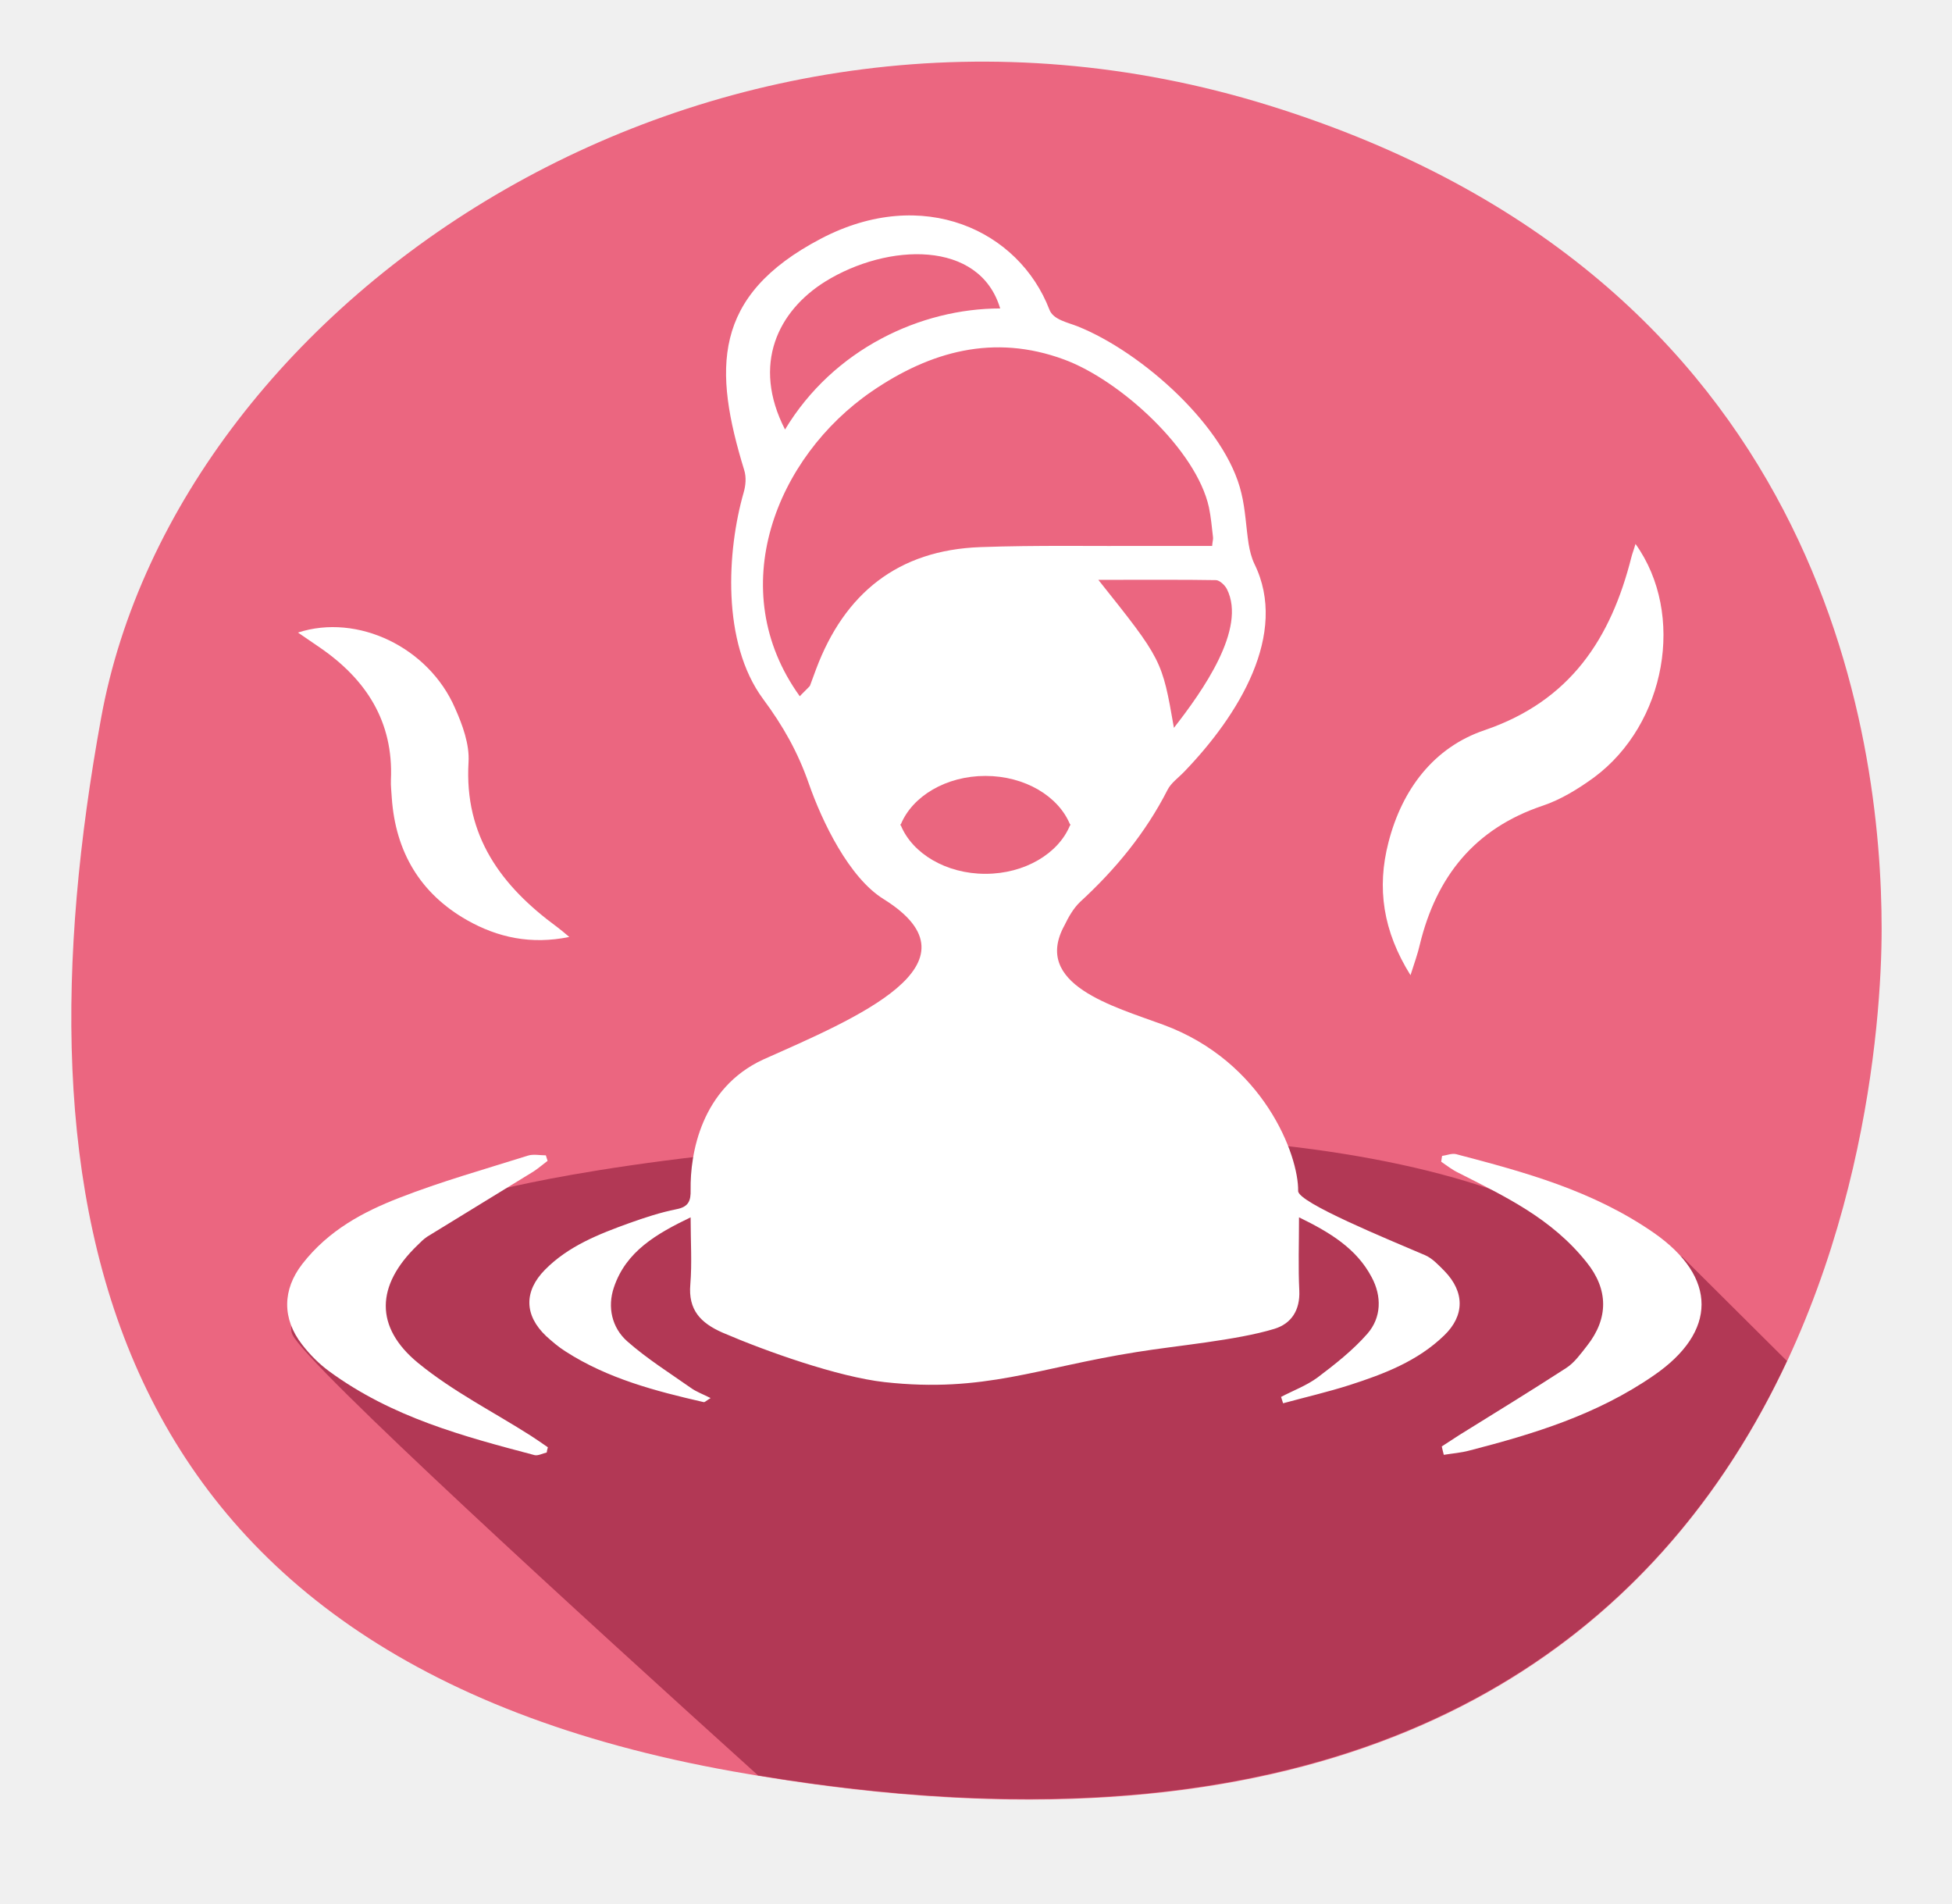
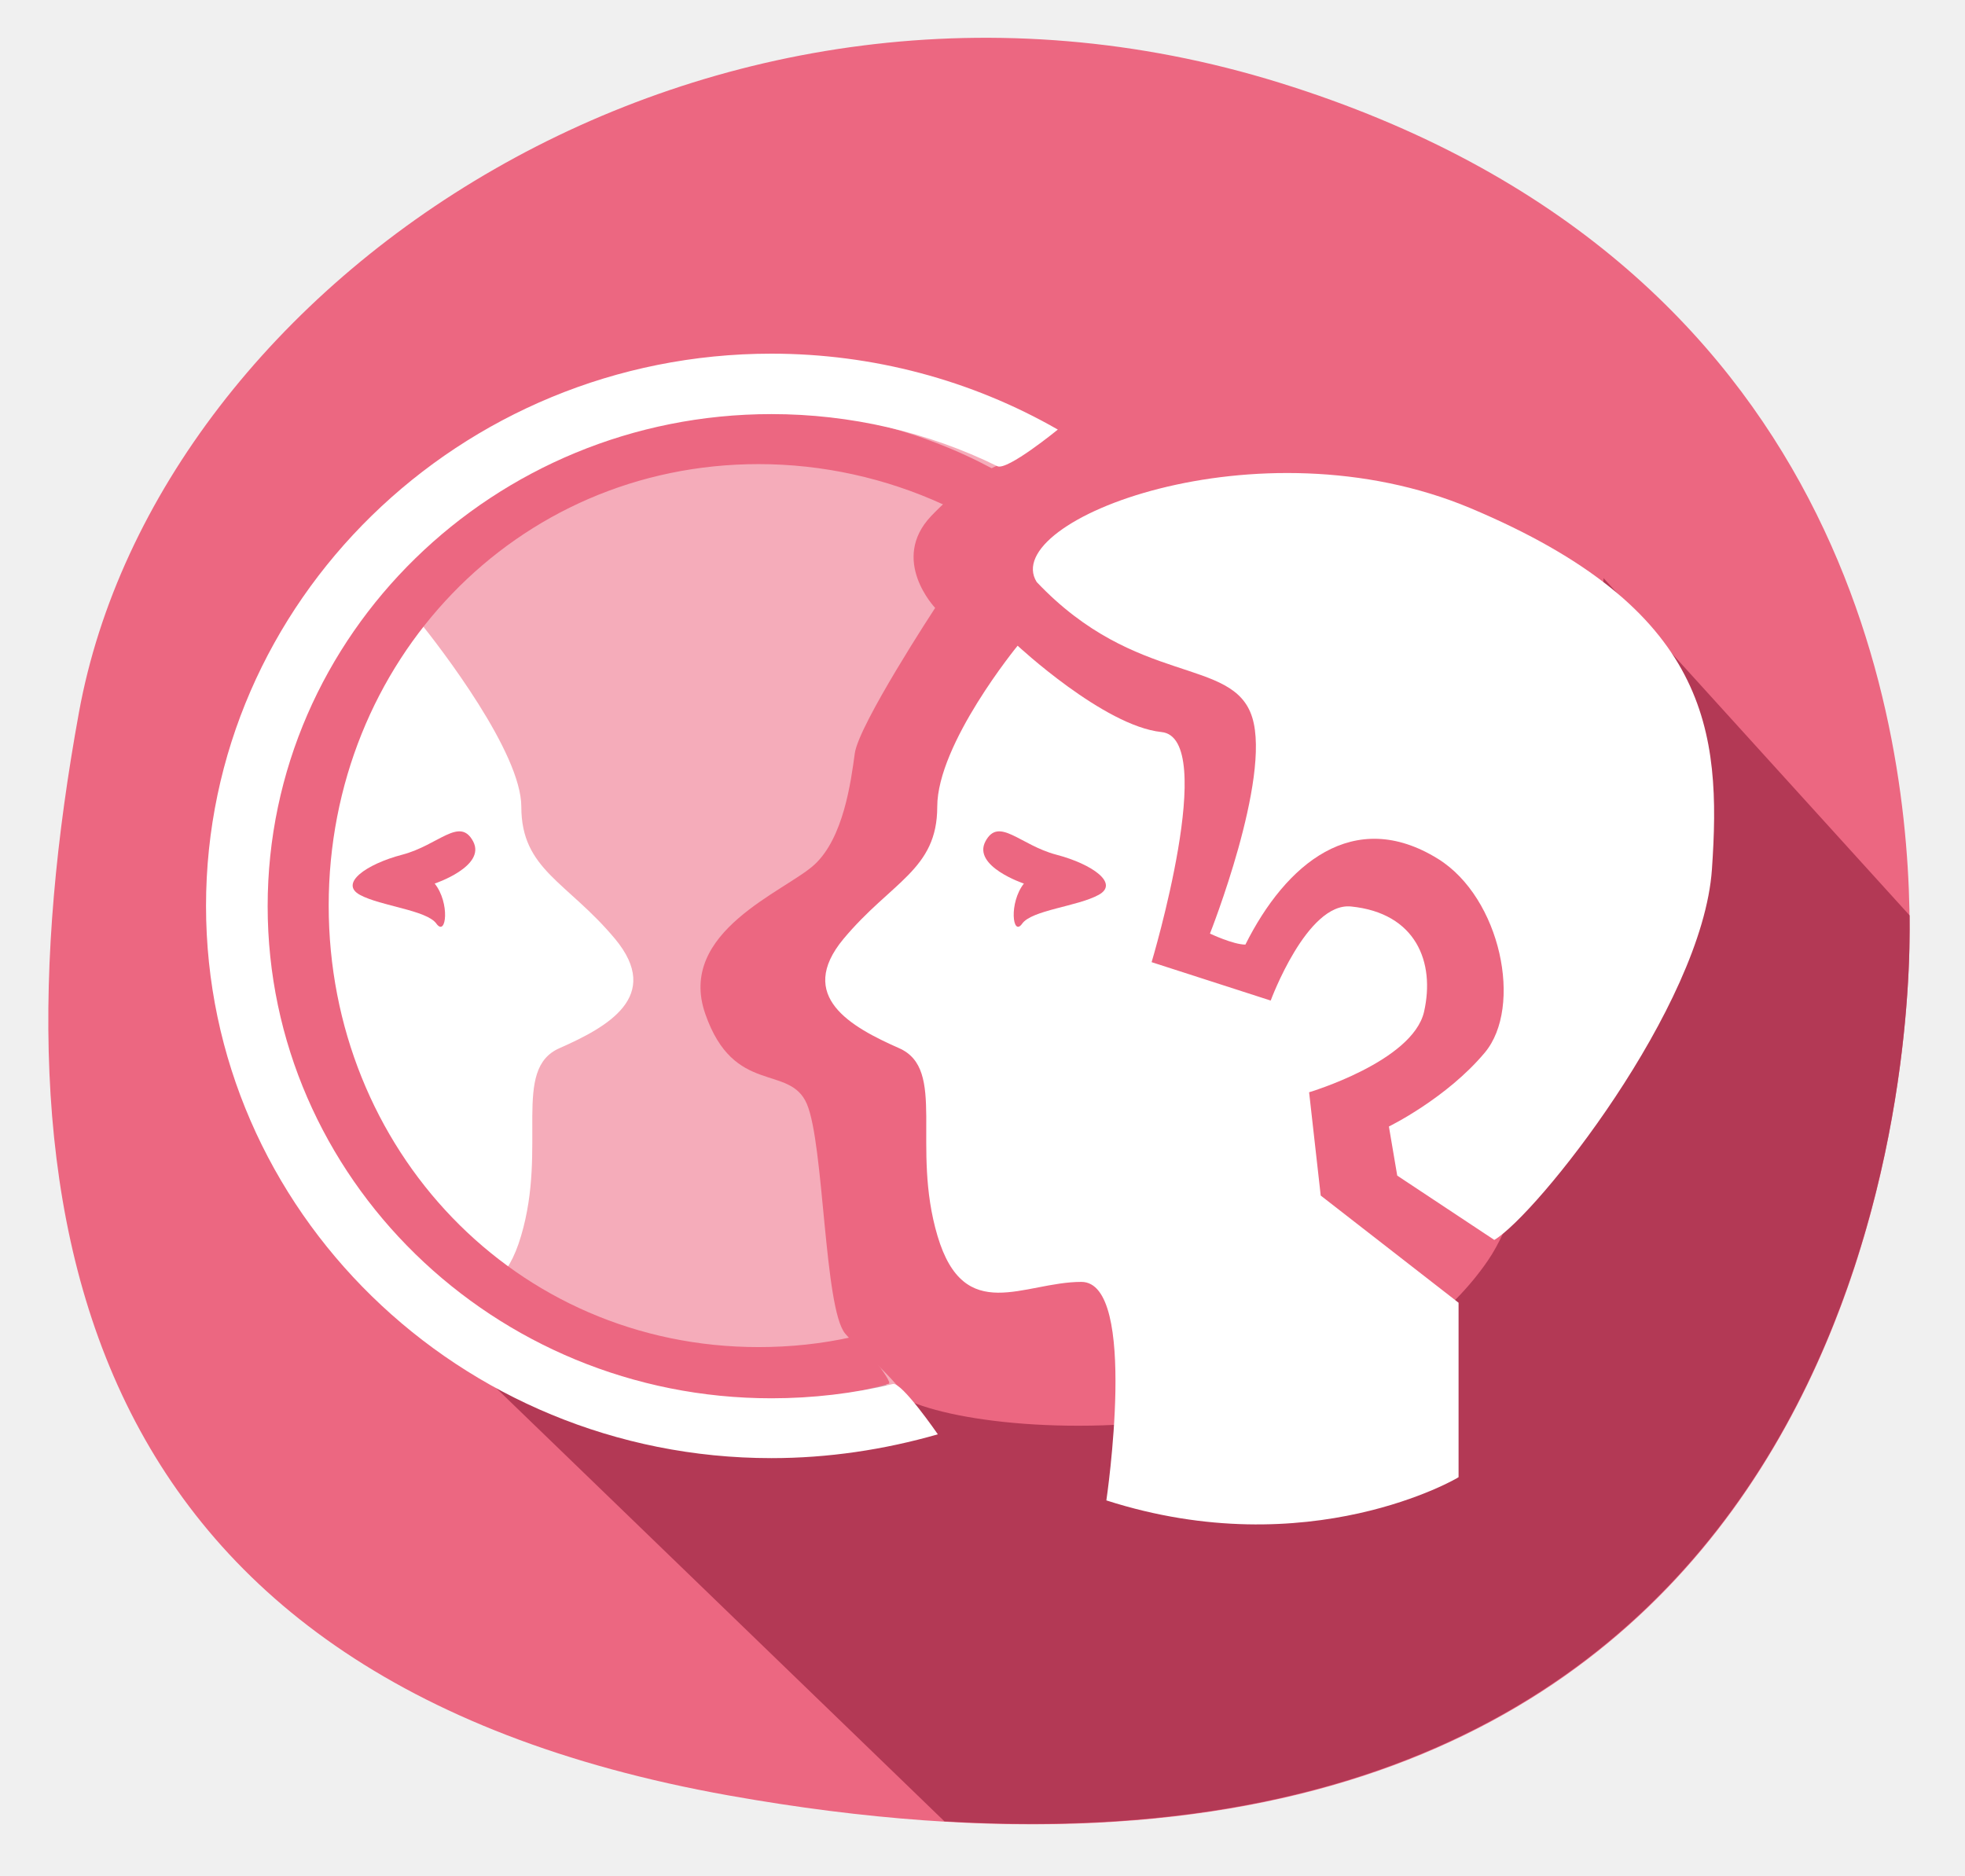
- <svg xmlns="http://www.w3.org/2000/svg" version="1.1" id="Calque_1" x="0px" y="0px" viewBox="0 0 67.41 65.72" style="enable-background:new 0 0 67.41 65.72;" xml:space="preserve">
-   <style type="text/css">
- 	.st0{fill:#EB6680;}
- 	.st1{fill:#B23855;}
- 	.st2{fill:#FFFFFF;}
- 	.st3{fill:#EA667F;}
- </style>
-   <g>
-     <path class="st0" d="M25.31,61.16C3.09,57.2,0.47,41.36,3.49,24.8C6.13,10.25,24.65-2.31,43.82,3.64s21.16,21.82,21.16,28.43   S62.34,67.78,25.31,61.16z" />
-     <path class="st1" d="M61.71,46.99l-3.62-3.6c0,0-2.25-0.75-6.18-2.18c-4.35-1.59-10.32-2.15-16.61-2.01   c-11.95,0.25-18.12,1.89-18.12,1.89s-7.77,3.48-7.08,4.99c0.48,1.04,10.13,9.85,16.08,15.22C47.84,64.88,57.47,56.06,61.71,46.99z" />
-     <path class="st2" d="M10.29,21.84c0.29,0.2,0.53,0.36,0.76,0.52c1.6,1.1,2.54,2.56,2.45,4.56c-0.01,0.21,0.02,0.42,0.03,0.63   c0.13,1.86,0.98,3.3,2.6,4.22c1.06,0.6,2.21,0.85,3.53,0.58c-0.2-0.17-0.31-0.26-0.43-0.35c-1.92-1.41-3.2-3.13-3.05-5.68   c0.04-0.62-0.21-1.3-0.47-1.88C14.8,22.35,12.35,21.17,10.29,21.84z M56.48,18.78c-0.06,0.21-0.11,0.33-0.14,0.45   c-0.71,2.82-2.11,4.97-5.07,5.98c-1.75,0.59-2.85,2.04-3.32,3.87c-0.41,1.58-0.19,3.07,0.76,4.59c0.14-0.44,0.25-0.74,0.32-1.05   c0.57-2.35,1.89-4.01,4.24-4.8c0.63-0.21,1.23-0.58,1.78-0.98C57.53,25,58.22,21.21,56.48,18.78z" />
-     <path class="st2" d="M18.88,50.15c-0.14,0.03-0.3,0.12-0.42,0.09c-2.46-0.65-4.92-1.3-7.1-2.9c-0.34-0.25-0.66-0.57-0.93-0.92   c-0.69-0.89-0.68-1.89,0.01-2.78c0.91-1.17,2.11-1.8,3.34-2.28c1.46-0.57,2.96-0.99,4.45-1.46c0.19-0.06,0.41-0.01,0.62-0.01   c0.02,0.06,0.04,0.13,0.06,0.19c-0.16,0.12-0.32,0.26-0.49,0.37c-1.22,0.75-2.45,1.5-3.67,2.25c-0.12,0.08-0.23,0.19-0.34,0.3   c-1.43,1.38-1.48,2.82,0.03,4.06c1.21,0.99,2.59,1.68,3.89,2.51c0.2,0.13,0.39,0.26,0.59,0.4C18.9,50.03,18.89,50.09,18.88,50.15z" />
-     <path class="st2" d="M49.79,49.94c0.2-0.13,0.4-0.26,0.6-0.39c1.24-0.77,2.48-1.53,3.7-2.32c0.28-0.18,0.5-0.49,0.72-0.77   c0.74-0.94,0.74-1.94-0.02-2.88c-1.22-1.53-2.84-2.28-4.43-3.09c-0.21-0.1-0.4-0.25-0.59-0.38c0.01-0.07,0.02-0.14,0.03-0.2   c0.16-0.02,0.34-0.1,0.49-0.06c2.36,0.62,4.71,1.25,6.83,2.72c2.19,1.53,2.19,3.41-0.01,4.92c-1.97,1.36-4.15,2.02-6.36,2.59   c-0.29,0.08-0.59,0.1-0.89,0.15C49.84,50.15,49.81,50.04,49.79,49.94z" />
-     <path class="st2" d="M49.88,43.88c-0.2-0.2-0.41-0.43-0.66-0.54c-1.28-0.55-4.4-1.82-4.39-2.22c0.02-1.22-1.18-4.46-4.66-5.74   c-1.71-0.63-4.53-1.39-3.41-3.43c0.14-0.29,0.31-0.59,0.54-0.81c1.22-1.12,2.26-2.38,3.02-3.87c0.12-0.24,0.38-0.42,0.58-0.63   c1.87-1.94,3.61-4.75,2.42-7.17c-0.1-0.21-0.16-0.45-0.2-0.69c-0.09-0.58-0.11-1.18-0.25-1.75c-0.53-2.29-3.43-4.87-5.65-5.76   c-0.35-0.14-0.85-0.23-0.98-0.58c-1.05-2.73-4.36-4.3-7.89-2.45c-3.78,1.98-3.71,4.53-2.65,7.99c0.08,0.25,0.05,0.54-0.02,0.78   c-0.57,1.99-0.77,5.17,0.67,7.12c0.69,0.93,1.2,1.83,1.58,2.92c0.46,1.32,1.39,3.25,2.58,3.99c3.6,2.24-1.01,4.14-4.15,5.54   c-2.15,0.99-2.53,3.26-2.51,4.5c0.01,0.38-0.07,0.59-0.49,0.67c-0.55,0.11-1.1,0.29-1.63,0.48c-1.05,0.38-2.1,0.79-2.91,1.61   c-0.73,0.74-0.72,1.57,0.04,2.29c0.21,0.19,0.43,0.38,0.67,0.53c1.46,0.94,3.11,1.37,4.77,1.75c0.04,0.01,0.09-0.05,0.24-0.14   c-0.28-0.14-0.5-0.22-0.68-0.35c-0.74-0.52-1.52-1.01-2.2-1.61c-0.53-0.47-0.69-1.18-0.46-1.86c0.42-1.25,1.47-1.85,2.65-2.42   c0,0.85,0.05,1.58-0.01,2.31c-0.08,0.89,0.36,1.34,1.11,1.67c1.51,0.65,3.99,1.53,5.6,1.71c3.45,0.38,5.28-0.5,8.71-1.04   c1.35-0.22,3.44-0.4,4.75-0.8c0.59-0.18,0.89-0.65,0.86-1.32c-0.04-0.8-0.01-1.61-0.01-2.53c1.07,0.52,1.99,1.08,2.51,2.07   c0.35,0.65,0.34,1.39-0.15,1.95c-0.5,0.57-1.11,1.05-1.72,1.51c-0.38,0.28-0.84,0.45-1.26,0.67c0.02,0.07,0.05,0.15,0.07,0.22   c0.77-0.21,1.55-0.39,2.3-0.63c1.18-0.38,2.34-0.82,3.26-1.71C50.58,45.43,50.59,44.61,49.88,43.88z M42.37,20.34   c0.69,1.37-0.84,3.52-1.83,4.79c-0.41-2.35-0.41-2.35-2.61-5.11c0.96,0,3.17-0.01,4.07,0.01C42.12,20.04,42.3,20.2,42.37,20.34z    M34.54,10.65c-2.73,0-5.75,1.39-7.43,4.18c-1.16-2.26-0.23-4.1,1.39-5.11C30.65,8.39,33.83,8.27,34.54,10.65z M28.18,23.11   c-0.07,0.19-0.14,0.38-0.21,0.57c-0.01,0.02-0.34,0.34-0.35,0.36c-2.66-3.69-0.82-8.26,2.49-10.53c2.02-1.38,4.21-1.99,6.63-1.1   c1.96,0.72,4.58,3.13,5.01,5.11c0.07,0.34,0.1,0.68,0.14,1.03c0.01,0.07-0.02,0.15-0.03,0.3c-0.3,0-1.88,0-2.15,0   c-1.95,0.01-3.9-0.03-5.85,0.04C31.01,18.99,29.16,20.49,28.18,23.11z" />
-     <path class="st3" d="M36.96,28.48c0-0.01,0.01-0.01,0.01-0.02h-0.02c-0.4-0.97-1.56-1.67-2.92-1.67s-2.52,0.7-2.92,1.67h-0.02   c0,0.01,0.01,0.01,0.01,0.02c0,0.01-0.01,0.01-0.01,0.02h0.02c0.4,0.97,1.56,1.67,2.92,1.67s2.52-0.7,2.92-1.67h0.02   C36.96,28.49,36.96,28.49,36.96,28.48z" />
-   </g>
+ <svg xmlns="http://www.w3.org/2000/svg" viewBox="0 0 66 63">
+   <path fill="#ec6781" d="M24.47,60.31C2.25,56.34-0.37,40.5,2.65,23.94C5.29,9.4,23.81-3.17,42.98,2.78S64.14,24.6,64.14,31.22 S61.5,66.92,24.47,60.31z" />
+   <path fill="#b33955" d="M29.72,46.43c-9.98,2.95-16.31-2.95-16.31-2.95l18.31,17.7c30.11,1.77,32.42-23.81,32.42-29.96 c0-0.15,0-0.31,0-0.47L53.86,19.42c0,0-0.85,18.52-3.89,22.93C44.95,49.65,30.43,48.26,29.72,46.43z" />
+   <path fill="#ffffff" opacity="0.45" enable-background="new" d="M28.39,44.8c-0.71-0.84-0.71-6.37-1.29-7.72c-0.58-1.35-2.45-0.26-3.41-3.02c-0.97-2.77,2.7-4.12,3.67-5.02 c0.97-0.9,1.22-2.77,1.35-3.73c0.13-0.97,2.7-4.89,2.7-4.89s-1.54-1.61-0.13-3.09c0.78-0.81,1.81-1.66,2.82-1.91 c-2.52-1.48-5.19-1.95-8.32-1.95c-9.36,0-16.96,7.59-16.96,16.96s7.59,16.96,16.96,16.96c1.74,0,3.16,0.13,4.74-0.36 C29.77,45.99,28.84,45.33,28.39,44.8z" />
+   <path fill="#ffffff" d="M37.16,50.4c0,0,1.09-7.34-0.84-7.34s-3.93,1.48-4.83-1.54s0.32-5.6-1.29-6.31c-1.61-0.71-3.47-1.74-1.87-3.67 c1.61-1.93,3.15-2.32,3.15-4.44s2.7-5.41,2.7-5.41s2.9,2.7,4.83,2.9c1.93,0.19-0.33,7.73-0.33,7.73l4,1.29c0,0,1.22-3.31,2.7-3.16 c2.18,0.22,2.83,1.87,2.45,3.54c-0.39,1.67-3.86,2.7-3.86,2.7l0.39,3.47l4.63,3.6v5.86C49,49.63,43.98,52.59,37.16,50.4z" />
+   <path fill="#ffffff" d="M50.19,41.65l-3.26-2.16l-0.28-1.65c0,0,1.93-0.94,3.22-2.48s0.54-5.2-1.57-6.51 c-2.84-1.76-5.12,0.18-6.47,2.88c-0.41,0-1.19-0.37-1.19-0.37s2.06-5.2,1.42-7.26c-0.64-2.06-3.89-1.01-7.24-4.55 c-1.29-2.06,7.43-5.48,14.57-2.48c8.04,3.38,8.43,7.5,8.11,12.13S51.6,40.82,50.19,41.65z" />
+   <path fill="#ec6781" d="M34.39,29.68c0,0-1.74-0.58-1.29-1.42s1.16,0.13,2.38,0.45c1.22,0.32,2.12,0.97,1.42,1.35 c-0.71,0.39-2.25,0.51-2.57,0.97C34.01,31.48,33.88,30.33,34.39,29.68z" />
+   <path fill="#ffffff" d="M17.5,41.52c0.9-3.02-0.32-5.6,1.29-6.31c1.61-0.71,3.47-1.74,1.87-3.67c-1.61-1.93-3.15-2.32-3.15-4.44 c0-1.81-2.68-5.3-3.48-6.29c-1.88,2.73-3.97,6.04-3.97,9.61c0,5,3.15,9.5,6.6,12.6C16.99,42.74,17.28,42.27,17.5,41.52z" />
+   <path fill="#ec6781" d="M25.47,47.07c-9.18,0-16.65-7.47-16.65-16.65s7.47-16.65,16.65-16.65c2.75,0,5.45,0.68,7.86,1.97 c0.19,0.1-1.5,1.28-1.64,1.21c-1.94-0.89-4.06-1.36-6.21-1.36c-8.18,0-14.44,6.65-14.44,14.83s6.26,14.83,14.44,14.83 c1.07,0,2.12-0.11,3.15-0.34c0.14-0.03,1.4,1.53,1.22,1.57C28.42,46.88,26.95,47.07,25.47,47.07z" />
+   <path fill="#ffffff" d="M25.91,48.98c-10.47,0-18.99-8.32-18.99-18.55s8.52-18.55,18.99-18.55c3.39,0,6.71,0.88,9.62,2.55 c0,0-1.7,1.39-2.03,1.23c-2.34-1.15-4.94-1.75-7.59-1.75c-9.33,0-16.92,7.41-16.92,16.53s7.59,16.53,16.92,16.53 c1.38,0,2.75-0.16,4.08-0.48c0.3-0.07,1.51,1.69,1.51,1.69C29.69,48.7,27.81,48.98,25.91,48.98z" />
+   <path fill="#ec6781" d="M14.6,29.68c0,0,1.74-0.58,1.29-1.42s-1.16,0.13-2.38,0.45c-1.22,0.32-2.12,0.97-1.42,1.35 s2.25,0.51,2.57,0.97C14.99,31.48,15.12,30.33,14.6,29.68z" />
</svg>
